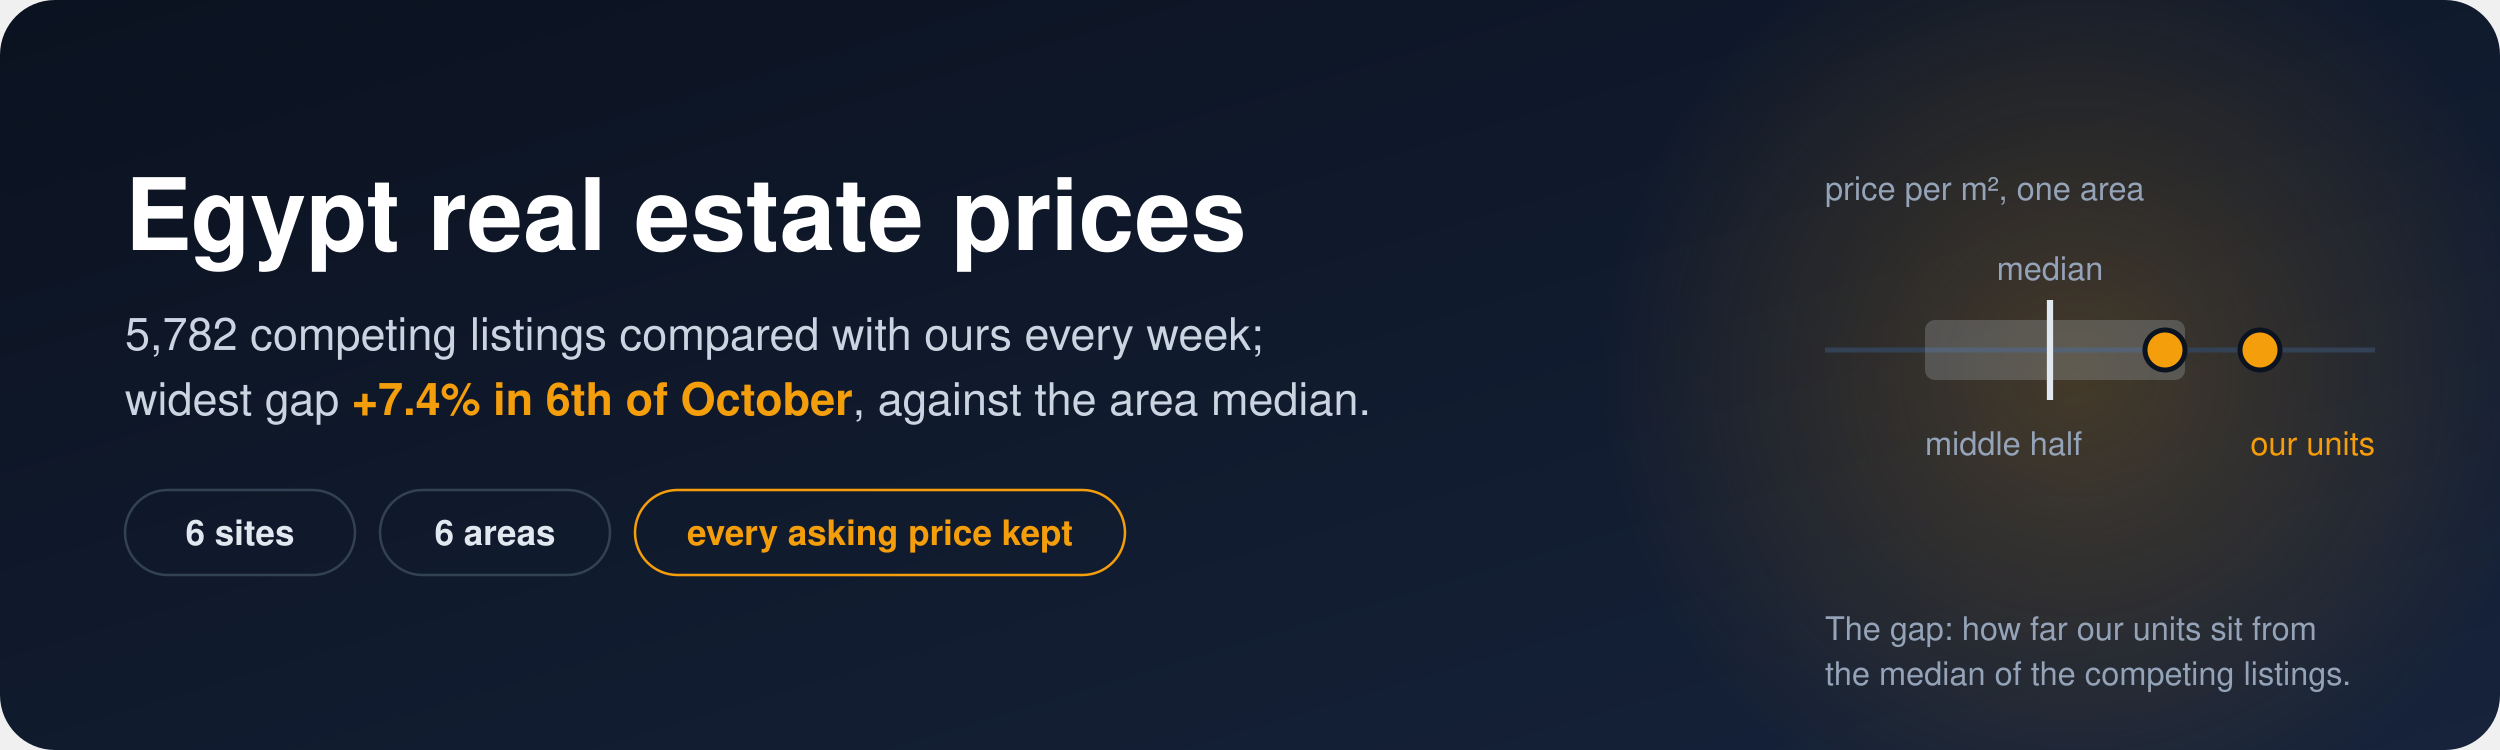
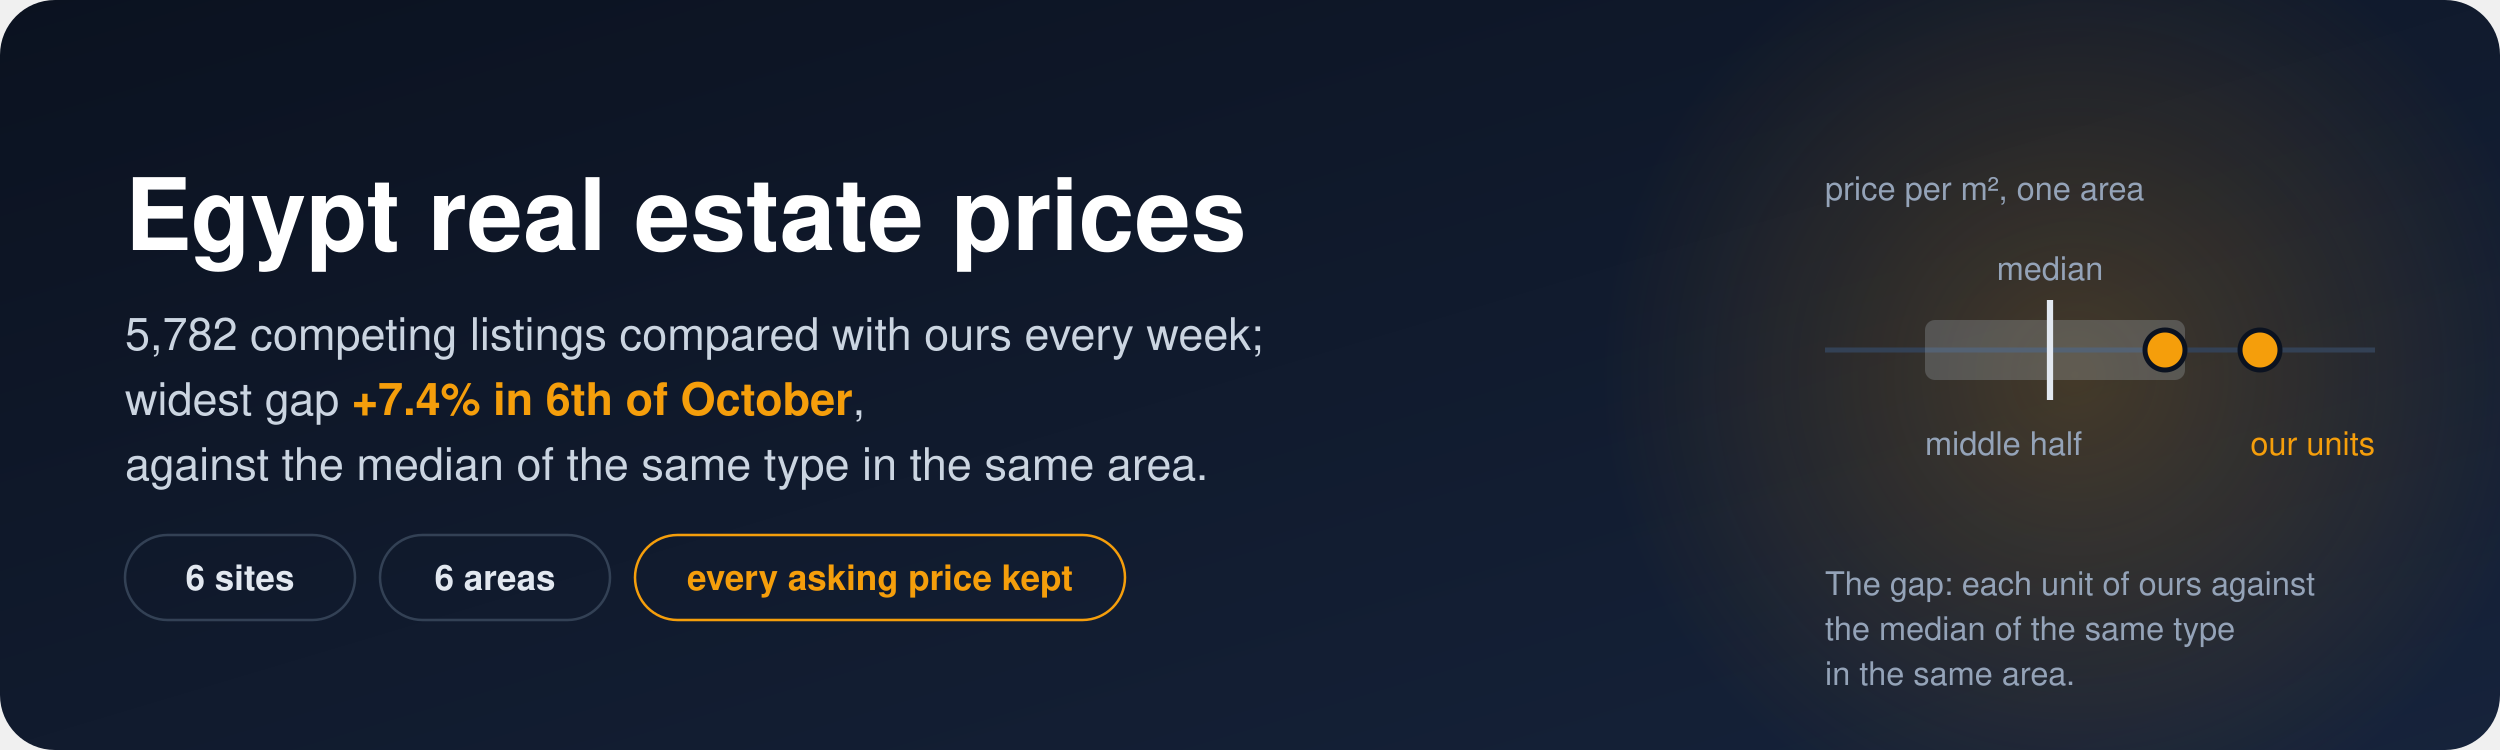
- <svg xmlns="http://www.w3.org/2000/svg" viewBox="0 0 1000 300" width="1000" height="300" role="img" aria-label="Egypt real estate prices. Competing listings compared with our units every week in six Egyptian areas, and the area where our asking price per square metre is furthest from the market median. One area's strip: the middle half of competing listings, the area median, and our units to its right.">
+ <svg xmlns="http://www.w3.org/2000/svg" viewBox="0 0 1000 300" width="1000" height="300" role="img" aria-label="Egypt real estate prices. Competing listings compared with our units every week in six Egyptian areas, and the area where our asking price per square metre is furthest from the median of the same type in the same area. One area's strip: the middle half of competing listings, the area median, and our units to its right.">
  <defs>
    <linearGradient id="bg" x1="0" y1="0" x2="1" y2="1">
      <stop offset="0" stop-color="#0B1220" />
      <stop offset="1" stop-color="#16233B" />
    </linearGradient>
    <radialGradient id="glow" cx="0.5" cy="0.5" r="0.5">
      <stop offset="0" stop-color="#F59E0B" stop-opacity="0.22" />
      <stop offset="1" stop-color="#F59E0B" stop-opacity="0" />
    </radialGradient>
  </defs>
  <style>
    text { font-family: "Segoe UI", -apple-system, Helvetica, Arial, sans-serif; }
    .title { font-size: 40px; font-weight: 700; fill: #FFFFFF; }
    .sub { font-size: 18px; fill: #CBD5E1; }
    .hot { fill: #F59E0B; font-weight: 700; }
    .pill { font-size: 14px; font-weight: 600; fill: #E2E8F0; }
    .note { font-size: 13px; fill: #94A3B8; }
    .track { stroke: #334155; stroke-width: 2; }
    .band { fill: #CBD5E1; fill-opacity: 0.22; }
    .median { stroke: #E2E8F0; stroke-width: 2.5; }
    .ours { fill: #F59E0B; stroke: #0B1220; stroke-width: 2; }
  </style>
  <rect width="1000" height="300" rx="22" fill="url(#bg)" />
  <circle cx="830" cy="150" r="190" fill="url(#glow)" />
  <text x="50" y="100" class="title">Egypt real estate prices</text>
  <text x="50" y="140" class="sub">
    <tspan id="nb-listings_compared">5,782</tspan> competing listings compared with ours every week;</text>
  <text x="50" y="166" class="sub">widest gap <tspan class="hot">
      <tspan id="nb-widest_gap_pct">+7.4</tspan>% in <tspan id="nb-widest_gap_area">6th of October</tspan>
-     </tspan>, against the area median.</text>
+     </tspan>,</text>
+   <text x="50" y="192" class="sub">against the median of the same type in the same area.</text>
  <g>
-     <rect x="50" y="196" width="92" height="34" rx="17" fill="none" stroke="#334155" />
-     <text x="96" y="218" class="pill" text-anchor="middle">
+     <rect x="50" y="214" width="92" height="34" rx="17" fill="none" stroke="#334155" />
+     <text x="96" y="236" class="pill" text-anchor="middle">
      <tspan id="nb-sites_read">6</tspan> sites</text>
-     <rect x="152" y="196" width="92" height="34" rx="17" fill="none" stroke="#334155" />
-     <text x="198" y="218" class="pill" text-anchor="middle">
+     <rect x="152" y="214" width="92" height="34" rx="17" fill="none" stroke="#334155" />
+     <text x="198" y="236" class="pill" text-anchor="middle">
      <tspan id="nb-areas_read">6</tspan> areas</text>
-     <rect x="254" y="196" width="196" height="34" rx="17" fill="none" stroke="#F59E0B" />
-     <text x="352" y="218" class="pill" text-anchor="middle" style="fill:#F59E0B">every asking price kept</text>
+     <rect x="254" y="214" width="196" height="34" rx="17" fill="none" stroke="#F59E0B" />
+     <text x="352" y="236" class="pill" text-anchor="middle" style="fill:#F59E0B">every asking price kept</text>
  </g>
  <g>
    <text x="730" y="80" class="note">price per m², one area</text>
    <line x1="730" y1="140" x2="950" y2="140" class="track" />
    <rect x="770" y="128" width="104" height="24" rx="4" class="band" />
    <line x1="820" y1="120" x2="820" y2="160" class="median" />
    <circle cx="866" cy="140" r="8" class="ours" />
    <circle cx="904" cy="140" r="8" class="ours" />
    <text x="820" y="112" class="note" text-anchor="middle">median</text>
    <text x="770" y="182" class="note">middle half</text>
    <text x="950" y="182" class="note" text-anchor="end" style="fill:#F59E0B">our units</text>
-     <text x="730" y="256" class="note">The gap: how far our units sit from</text>
-     <text x="730" y="274" class="note">the median of the competing listings.</text>
+     <text x="730" y="238" class="note">The gap: each unit of ours against</text>
+     <text x="730" y="256" class="note">the median of the same type</text>
+     <text x="730" y="274" class="note">in the same area.</text>
  </g>
</svg>
